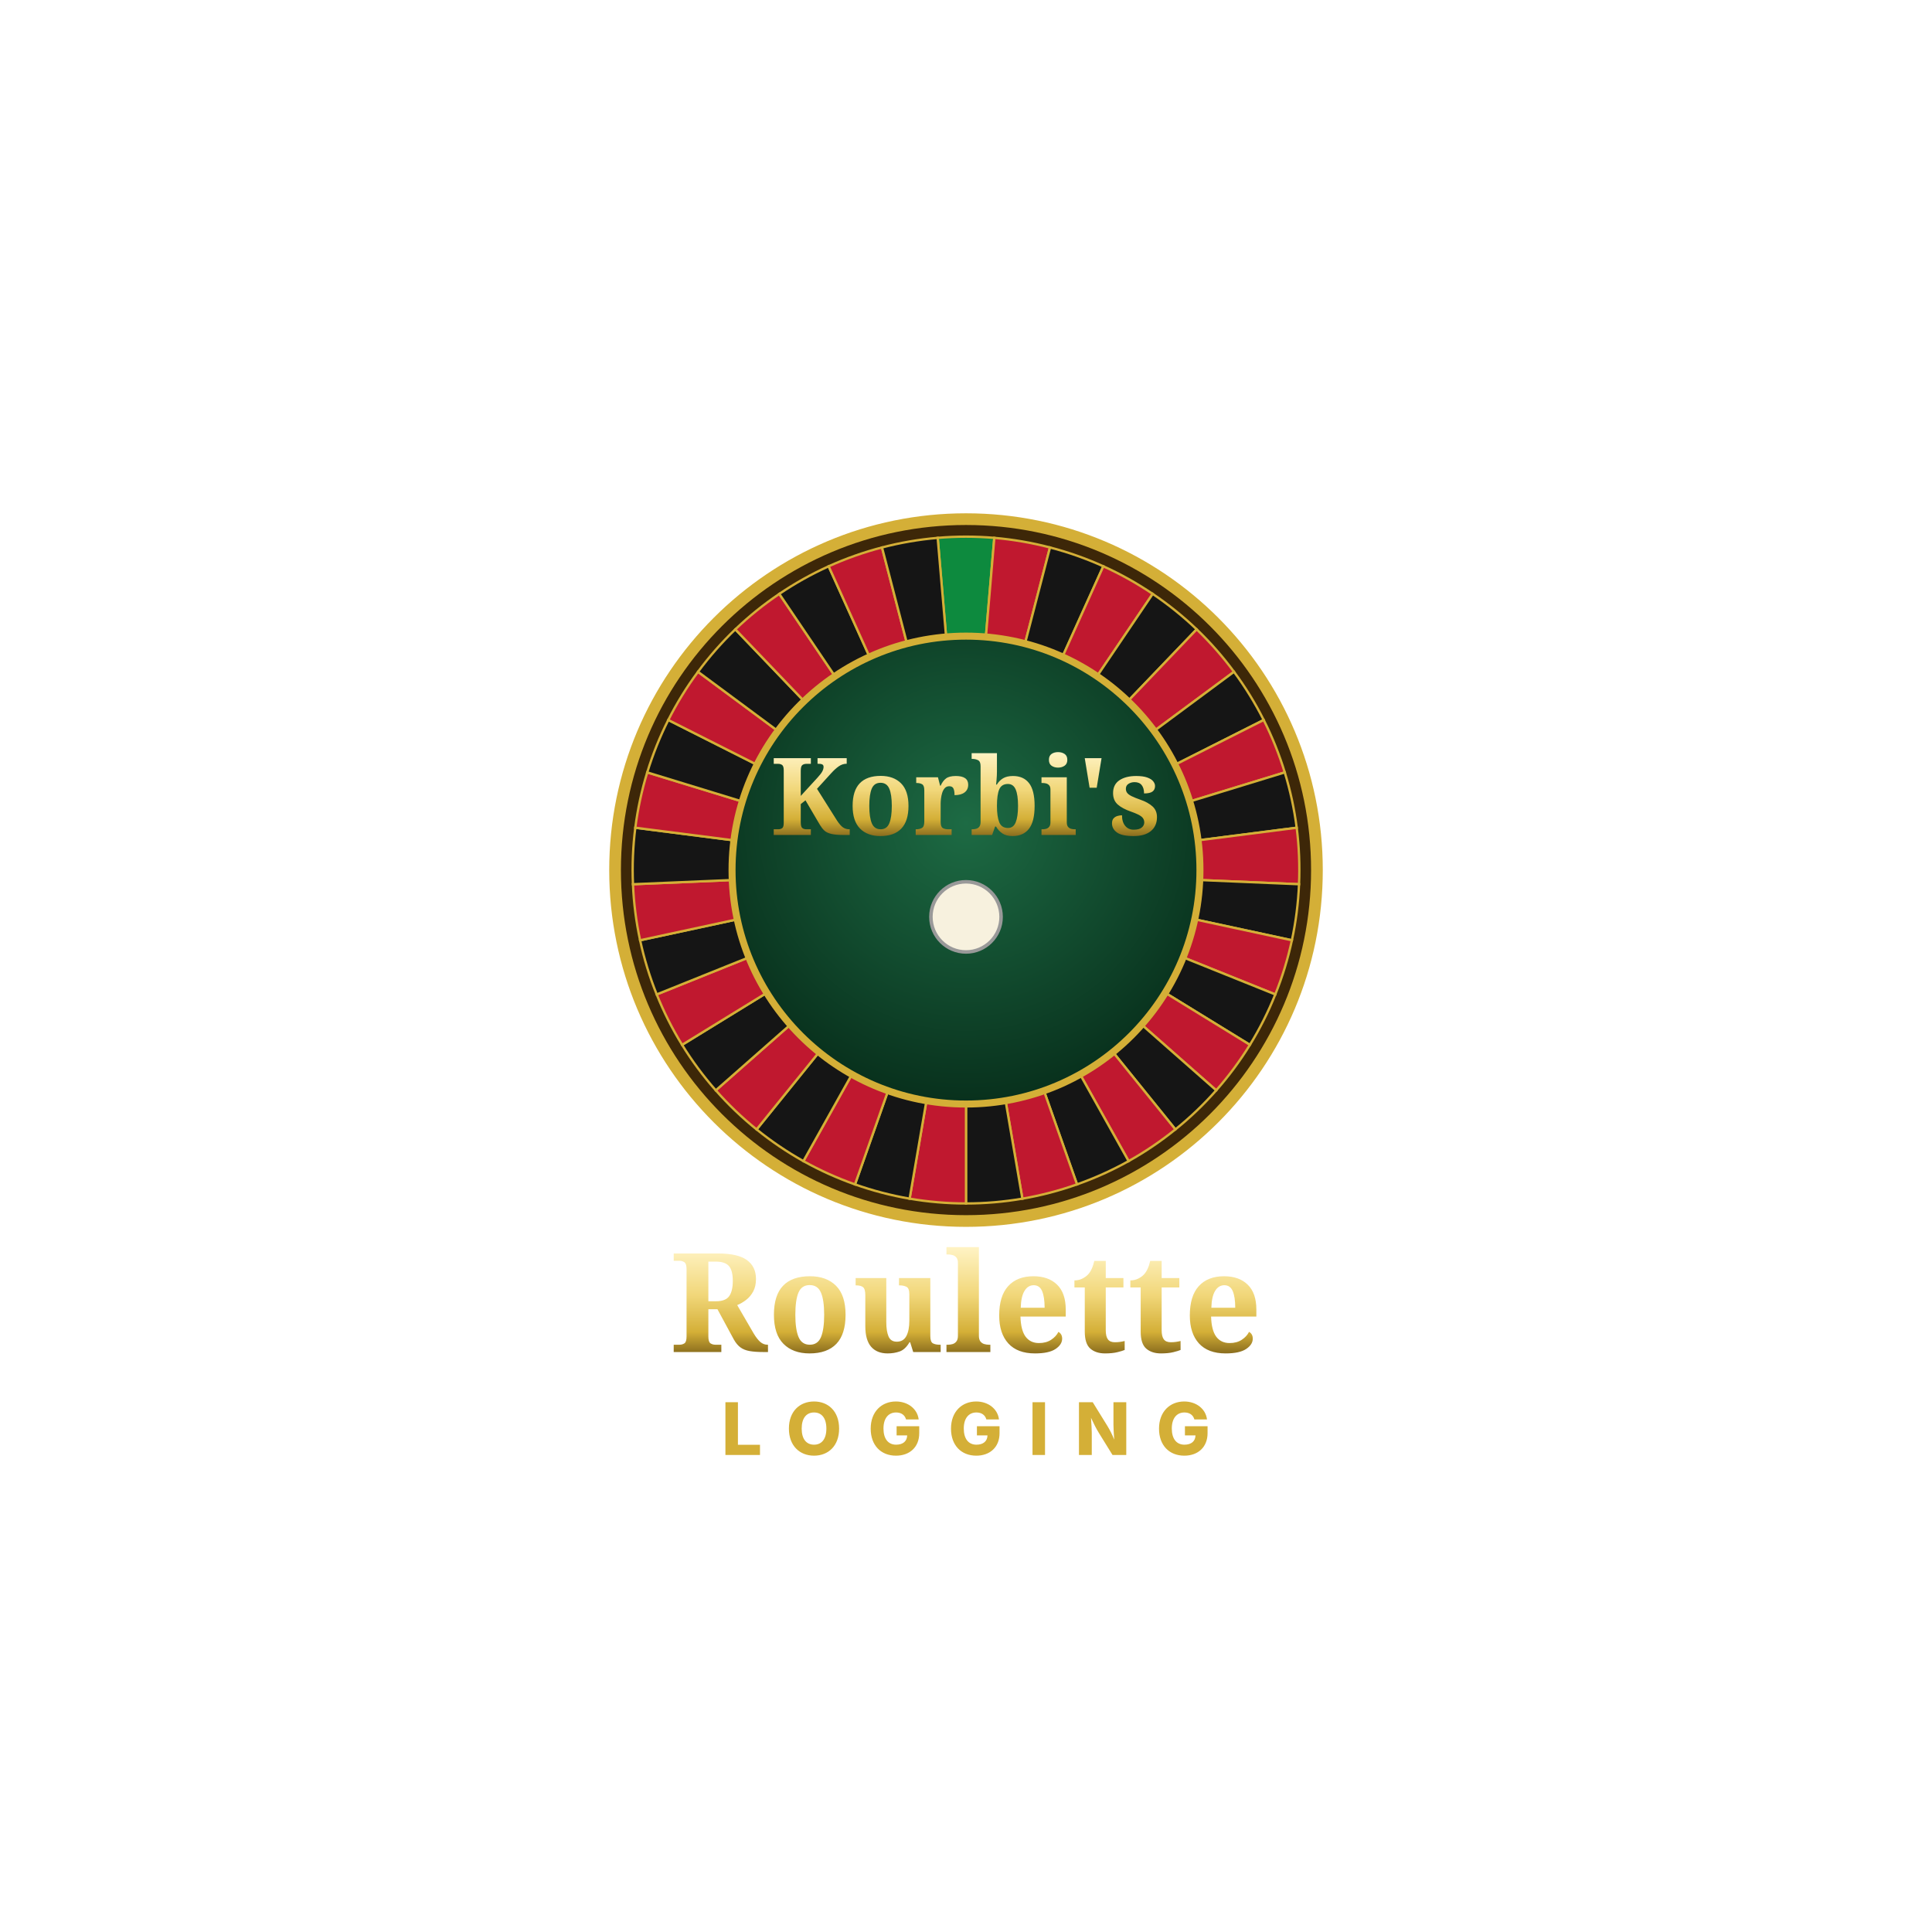
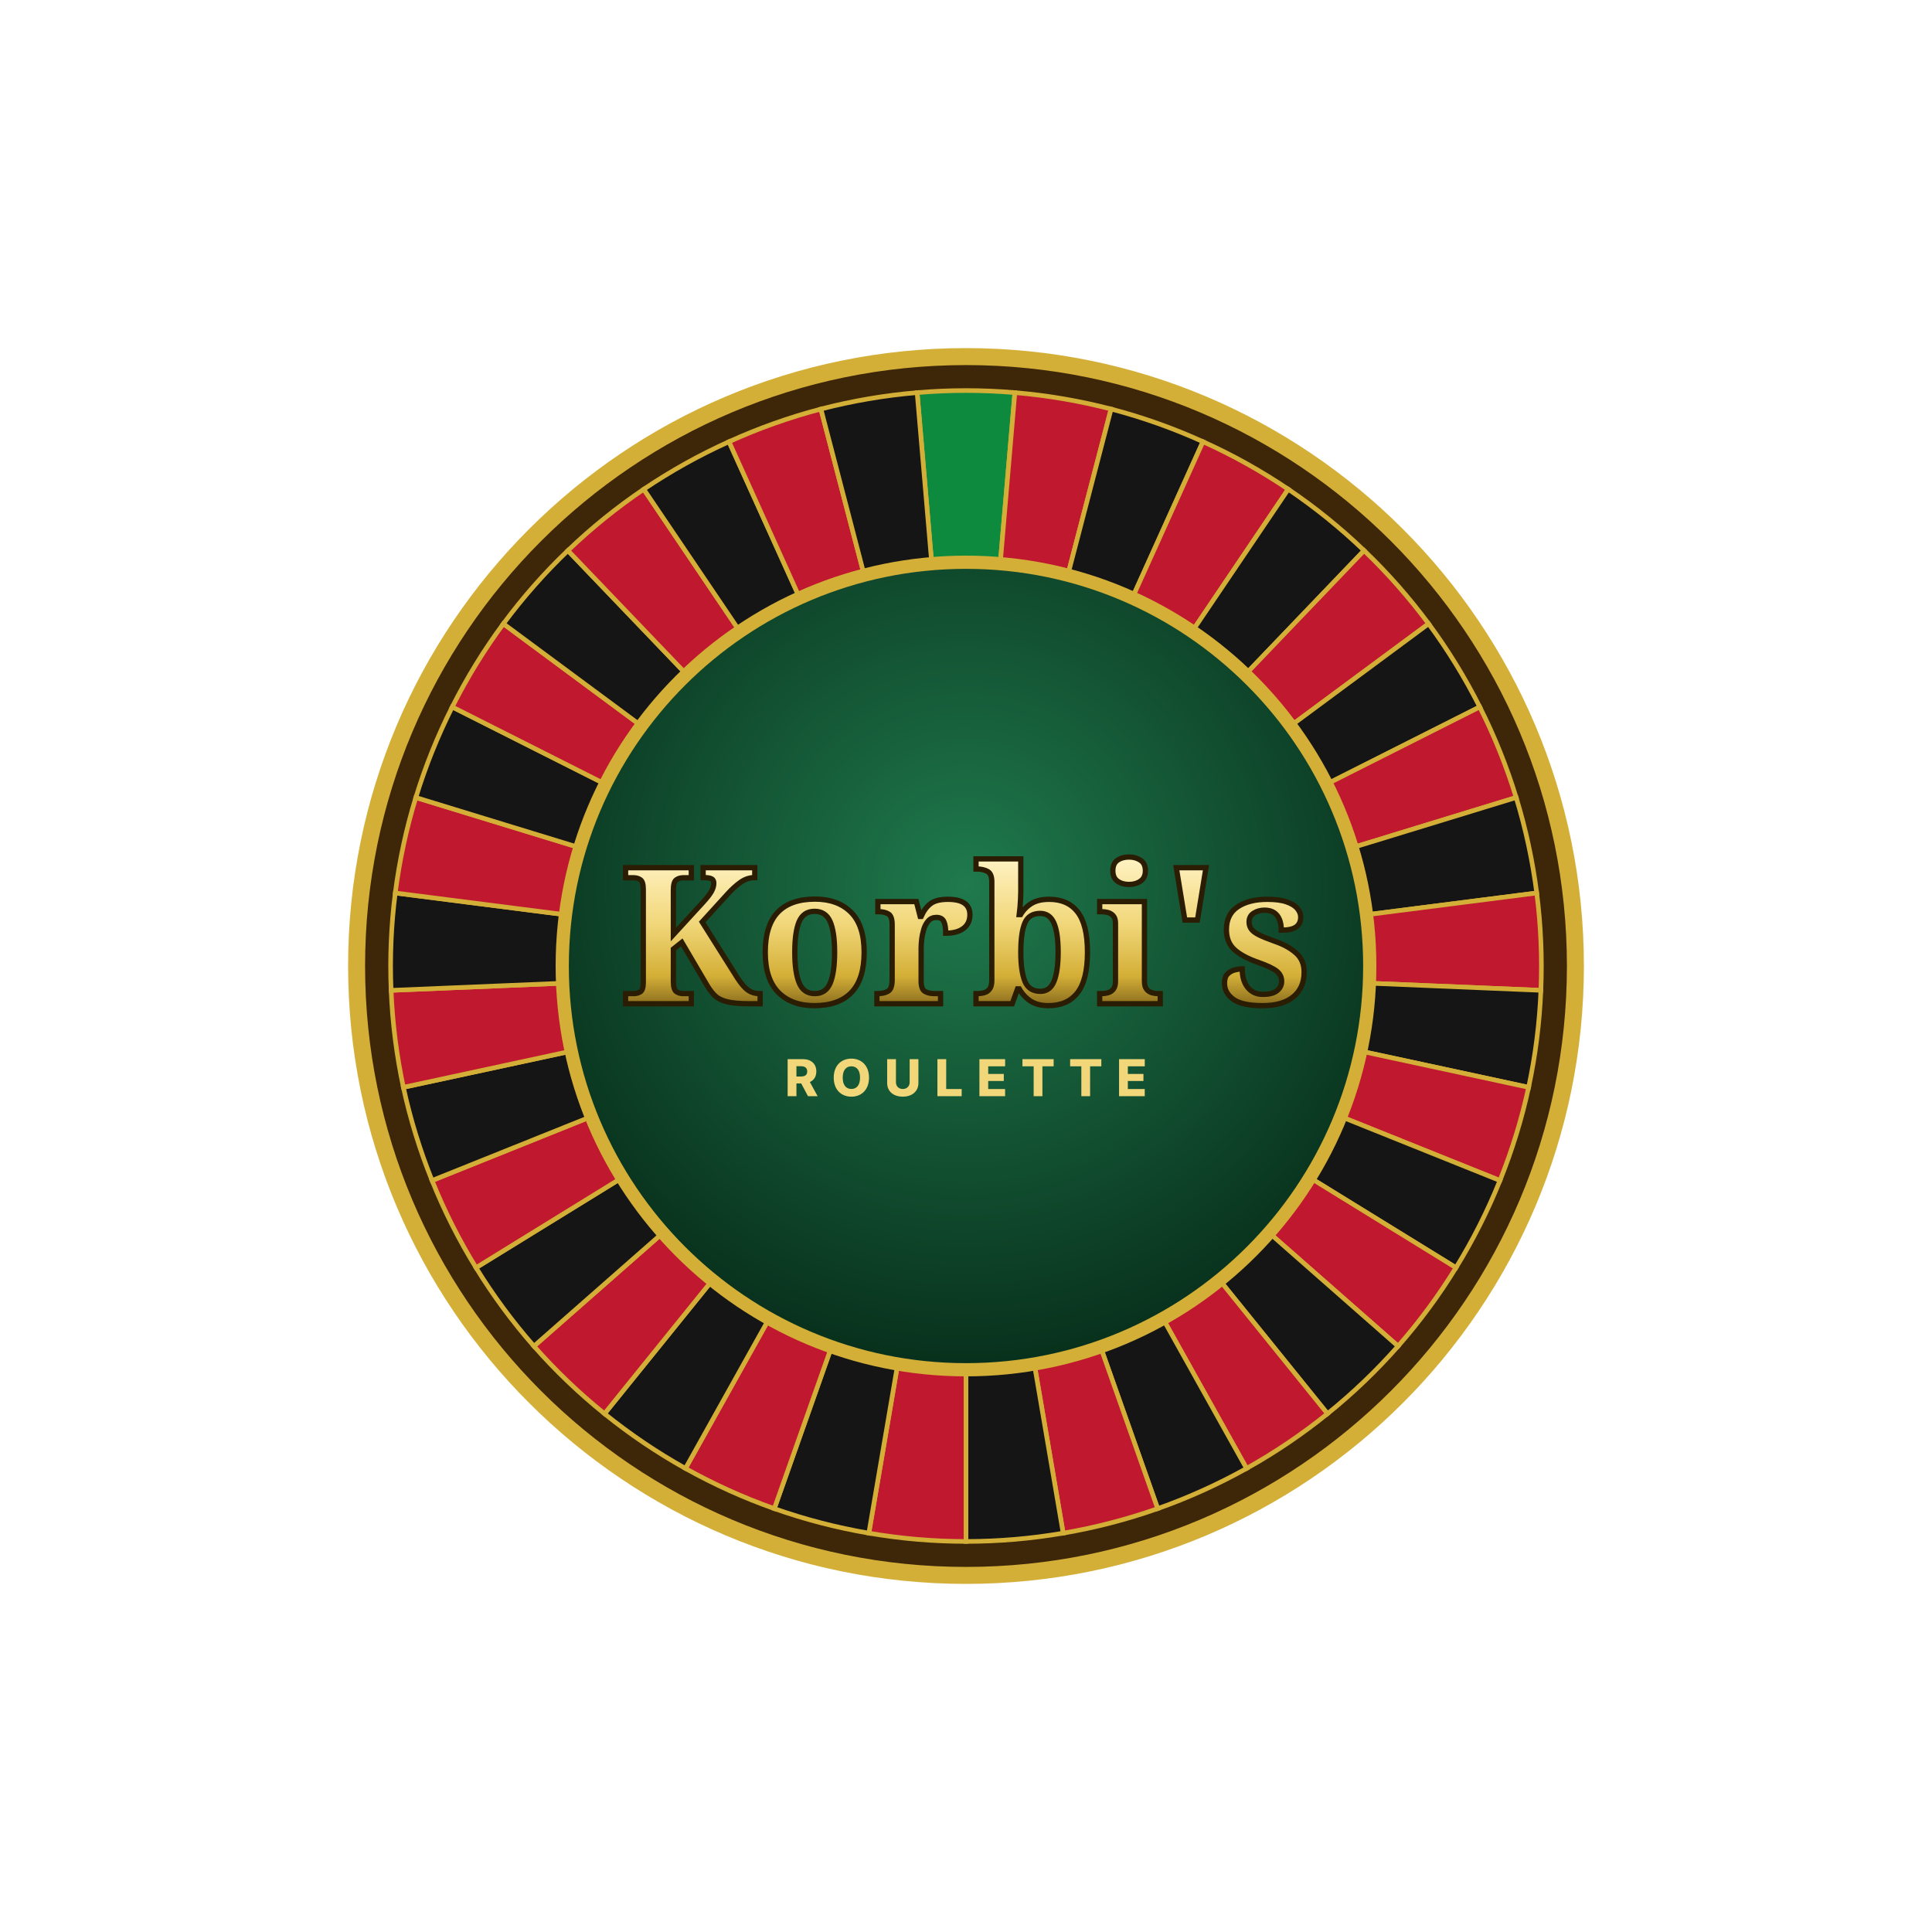
<svg xmlns="http://www.w3.org/2000/svg" width="1024" height="1024" viewBox="0 0 1024 1024">
  <defs>
    <linearGradient id="gold" x1="0" y1="0" x2="0" y2="1">
      <stop offset="0" stop-color="#fff3c4" />
      <stop offset=".45" stop-color="#f1d77a" />
      <stop offset=".8" stop-color="#d4af37" />
      <stop offset="1" stop-color="#8a6d1e" />
    </linearGradient>
-     <radialGradient id="felt" cx=".5" cy=".35" r=".75">
+     <radialGradient id="felt" cx=".5" cy=".4" r=".75">
      <stop offset="0" stop-color="#1b7146" />
      <stop offset="1" stop-color="#062615" />
    </radialGradient>
    <radialGradient id="cone" cx=".5" cy=".4" r=".6">
-       <stop offset="0" stop-color="#1d6b44" />
+       <stop offset="0" stop-color="#1f7a4d" />
      <stop offset="1" stop-color="#08301c" />
    </radialGradient>
  </defs>
-   <g transform="translate(512 512) scale(0.62) translate(-512 -512)">
-     <circle cx="512" cy="430" r="300" fill="#3d2708" stroke="#d4af37" stroke-width="10" />
-     <path d="M487.8 146.0A285 285 0 0 1 536.2 146.0L529.0 230.7A200 200 0 0 0 495.0 230.7Z" fill="#0d8a3e" stroke="#d4af37" stroke-width="2" />
-     <path d="M536.2 146.0A285 285 0 0 1 583.8 154.2L562.4 236.5A200 200 0 0 0 529.0 230.7Z" fill="#c0182f" stroke="#d4af37" stroke-width="2" />
-     <path d="M583.8 154.2A285 285 0 0 1 629.4 170.3L594.4 247.8A200 200 0 0 0 562.4 236.5Z" fill="#151515" stroke="#d4af37" stroke-width="2" />
-     <path d="M629.4 170.3A285 285 0 0 1 671.6 193.9L624.0 264.3A200 200 0 0 0 594.4 247.8Z" fill="#c0182f" stroke="#d4af37" stroke-width="2" />
-     <path d="M671.6 193.9A285 285 0 0 1 709.2 224.2L650.4 285.6A200 200 0 0 0 624.0 264.3Z" fill="#151515" stroke="#d4af37" stroke-width="2" />
-     <path d="M709.2 224.2A285 285 0 0 1 741.1 260.5L672.8 311.1A200 200 0 0 0 650.4 285.6Z" fill="#c0182f" stroke="#d4af37" stroke-width="2" />
-     <path d="M741.1 260.5A285 285 0 0 1 766.5 301.7L690.6 340.0A200 200 0 0 0 672.8 311.1Z" fill="#151515" stroke="#d4af37" stroke-width="2" />
-     <path d="M766.5 301.7A285 285 0 0 1 784.5 346.5L703.2 371.4A200 200 0 0 0 690.6 340.0Z" fill="#c0182f" stroke="#d4af37" stroke-width="2" />
-     <path d="M784.5 346.5A285 285 0 0 1 794.7 393.8L710.4 404.6A200 200 0 0 0 703.2 371.4Z" fill="#151515" stroke="#d4af37" stroke-width="2" />
-     <path d="M794.7 393.8A285 285 0 0 1 796.7 442.1L711.8 438.5A200 200 0 0 0 710.4 404.6Z" fill="#c0182f" stroke="#d4af37" stroke-width="2" />
-     <path d="M796.7 442.1A285 285 0 0 1 790.6 490.0L707.5 472.1A200 200 0 0 0 711.8 438.5Z" fill="#151515" stroke="#d4af37" stroke-width="2" />
-     <path d="M790.6 490.0A285 285 0 0 1 776.4 536.3L697.6 504.6A200 200 0 0 0 707.5 472.1Z" fill="#c0182f" stroke="#d4af37" stroke-width="2" />
-     <path d="M776.4 536.3A285 285 0 0 1 754.7 579.4L682.3 534.9A200 200 0 0 0 697.6 504.6Z" fill="#151515" stroke="#d4af37" stroke-width="2" />
-     <path d="M754.7 579.4A285 285 0 0 1 725.9 618.3L662.1 562.1A200 200 0 0 0 682.3 534.9Z" fill="#c0182f" stroke="#d4af37" stroke-width="2" />
-     <path d="M725.9 618.3A285 285 0 0 1 691.0 651.7L637.6 585.6A200 200 0 0 0 662.1 562.1Z" fill="#151515" stroke="#d4af37" stroke-width="2" />
-     <path d="M691.0 651.7A285 285 0 0 1 651.0 678.8L609.5 604.6A200 200 0 0 0 637.6 585.6Z" fill="#c0182f" stroke="#d4af37" stroke-width="2" />
-     <path d="M651.0 678.8A285 285 0 0 1 606.9 698.7L578.6 618.6A200 200 0 0 0 609.5 604.6Z" fill="#151515" stroke="#d4af37" stroke-width="2" />
-     <path d="M606.9 698.7A285 285 0 0 1 560.2 710.9L545.8 627.1A200 200 0 0 0 578.6 618.6Z" fill="#c0182f" stroke="#d4af37" stroke-width="2" />
-     <path d="M560.2 710.9A285 285 0 0 1 512.0 715.0L512.0 630.0A200 200 0 0 0 545.8 627.1Z" fill="#151515" stroke="#d4af37" stroke-width="2" />
-     <path d="M512.0 715.0A285 285 0 0 1 463.8 710.9L478.2 627.1A200 200 0 0 0 512.0 630.0Z" fill="#c0182f" stroke="#d4af37" stroke-width="2" />
-     <path d="M463.8 710.9A285 285 0 0 1 417.1 698.7L445.4 618.6A200 200 0 0 0 478.2 627.1Z" fill="#151515" stroke="#d4af37" stroke-width="2" />
-     <path d="M417.1 698.7A285 285 0 0 1 373.0 678.8L414.5 604.6A200 200 0 0 0 445.4 618.6Z" fill="#c0182f" stroke="#d4af37" stroke-width="2" />
-     <path d="M373.0 678.8A285 285 0 0 1 333.0 651.7L386.4 585.6A200 200 0 0 0 414.5 604.6Z" fill="#151515" stroke="#d4af37" stroke-width="2" />
-     <path d="M333.0 651.7A285 285 0 0 1 298.1 618.3L361.9 562.1A200 200 0 0 0 386.4 585.6Z" fill="#c0182f" stroke="#d4af37" stroke-width="2" />
-     <path d="M298.1 618.3A285 285 0 0 1 269.3 579.4L341.7 534.9A200 200 0 0 0 361.9 562.1Z" fill="#151515" stroke="#d4af37" stroke-width="2" />
-     <path d="M269.3 579.4A285 285 0 0 1 247.6 536.3L326.4 504.6A200 200 0 0 0 341.7 534.9Z" fill="#c0182f" stroke="#d4af37" stroke-width="2" />
-     <path d="M247.6 536.3A285 285 0 0 1 233.4 490.0L316.5 472.1A200 200 0 0 0 326.4 504.6Z" fill="#151515" stroke="#d4af37" stroke-width="2" />
-     <path d="M233.4 490.0A285 285 0 0 1 227.3 442.1L312.2 438.5A200 200 0 0 0 316.5 472.1Z" fill="#c0182f" stroke="#d4af37" stroke-width="2" />
-     <path d="M227.3 442.1A285 285 0 0 1 229.3 393.8L313.6 404.6A200 200 0 0 0 312.2 438.5Z" fill="#151515" stroke="#d4af37" stroke-width="2" />
-     <path d="M229.3 393.8A285 285 0 0 1 239.5 346.5L320.8 371.4A200 200 0 0 0 313.6 404.6Z" fill="#c0182f" stroke="#d4af37" stroke-width="2" />
-     <path d="M239.5 346.5A285 285 0 0 1 257.5 301.7L333.4 340.0A200 200 0 0 0 320.8 371.4Z" fill="#151515" stroke="#d4af37" stroke-width="2" />
-     <path d="M257.5 301.7A285 285 0 0 1 282.9 260.5L351.2 311.1A200 200 0 0 0 333.4 340.0Z" fill="#c0182f" stroke="#d4af37" stroke-width="2" />
-     <path d="M282.9 260.5A285 285 0 0 1 314.8 224.2L373.6 285.6A200 200 0 0 0 351.2 311.1Z" fill="#151515" stroke="#d4af37" stroke-width="2" />
-     <path d="M314.8 224.2A285 285 0 0 1 352.4 193.9L400.0 264.3A200 200 0 0 0 373.6 285.6Z" fill="#c0182f" stroke="#d4af37" stroke-width="2" />
-     <path d="M352.4 193.9A285 285 0 0 1 394.6 170.3L429.6 247.8A200 200 0 0 0 400.0 264.3Z" fill="#151515" stroke="#d4af37" stroke-width="2" />
-     <path d="M394.6 170.3A285 285 0 0 1 440.2 154.2L461.6 236.5A200 200 0 0 0 429.6 247.8Z" fill="#c0182f" stroke="#d4af37" stroke-width="2" />
-     <path d="M440.2 154.2A285 285 0 0 1 487.8 146.0L495.0 230.7A200 200 0 0 0 461.6 236.5Z" fill="#151515" stroke="#d4af37" stroke-width="2" />
-     <circle cx="512" cy="430" r="200" fill="url(#cone)" stroke="#d4af37" stroke-width="6" />
-     <text x="512" y="400" text-anchor="middle" font-family="Playfair Display, Georgia, serif" font-weight="900" font-size="92" fill="url(#gold)">Korbi's</text>
-     <circle cx="512" cy="470" r="30" fill="#f7f1de" stroke="#999" stroke-width="3" />
-     <text x="512" y="842" text-anchor="middle" font-family="Playfair Display, Georgia, serif" font-weight="900" font-size="118" fill="url(#gold)">Roulette</text>
-     <text x="512" y="930" text-anchor="middle" font-family="Inter, sans-serif" font-weight="800" letter-spacing="22" font-size="62" fill="#d4af37">LOGGING</text>
-   </g>
+   <circle cx="512" cy="512" r="323" fill="#3d2708" stroke="#d4af37" stroke-width="9" />
+   <path d="M486.1 208.1A305 305 0 0 1 537.9 208.1L530.1 299.3A213.5 213.5 0 0 0 493.9 299.3Z" fill="#0d8a3e" stroke="#d4af37" stroke-width="2.44" />
+   <path d="M537.9 208.1A305 305 0 0 1 588.9 216.8L565.8 305.4A213.5 213.5 0 0 0 530.1 299.3Z" fill="#c0182f" stroke="#d4af37" stroke-width="2.44" />
+   <path d="M588.9 216.8A305 305 0 0 1 637.6 234.1L599.9 317.5A213.5 213.5 0 0 0 565.8 305.4Z" fill="#151515" stroke="#d4af37" stroke-width="2.44" />
+   <path d="M637.6 234.1A305 305 0 0 1 682.8 259.3L631.6 335.1A213.5 213.5 0 0 0 599.9 317.5Z" fill="#c0182f" stroke="#d4af37" stroke-width="2.44" />
+   <path d="M682.8 259.3A305 305 0 0 1 723.0 291.8L659.7 357.9A213.5 213.5 0 0 0 631.6 335.1Z" fill="#151515" stroke="#d4af37" stroke-width="2.44" />
+   <path d="M723.0 291.8A305 305 0 0 1 757.2 330.6L683.7 385.0A213.5 213.5 0 0 0 659.7 357.9Z" fill="#c0182f" stroke="#d4af37" stroke-width="2.44" />
+   <path d="M757.2 330.6A305 305 0 0 1 784.3 374.7L702.6 415.9A213.5 213.5 0 0 0 683.7 385.0Z" fill="#151515" stroke="#d4af37" stroke-width="2.44" />
+   <path d="M784.3 374.7A305 305 0 0 1 803.6 422.7L716.1 449.5A213.5 213.5 0 0 0 702.6 415.9Z" fill="#c0182f" stroke="#d4af37" stroke-width="2.44" />
+   <path d="M803.6 422.7A305 305 0 0 1 814.5 473.3L723.8 484.9A213.5 213.5 0 0 0 716.1 449.5Z" fill="#151515" stroke="#d4af37" stroke-width="2.44" />
+   <path d="M814.5 473.3A305 305 0 0 1 816.7 524.9L725.3 521.1A213.5 213.5 0 0 0 723.8 484.9Z" fill="#c0182f" stroke="#d4af37" stroke-width="2.44" />
+   <path d="M816.7 524.9A305 305 0 0 1 810.2 576.3L720.7 557.0A213.5 213.5 0 0 0 725.3 521.1Z" fill="#151515" stroke="#d4af37" stroke-width="2.44" />
+   <path d="M810.2 576.3A305 305 0 0 1 795.0 625.7L710.1 591.6A213.5 213.5 0 0 0 720.7 557.0Z" fill="#c0182f" stroke="#d4af37" stroke-width="2.44" />
+   <path d="M795.0 625.7A305 305 0 0 1 771.7 671.9L693.8 623.9A213.5 213.5 0 0 0 710.1 591.6Z" fill="#151515" stroke="#d4af37" stroke-width="2.44" />
+   <path d="M771.7 671.9A305 305 0 0 1 741.0 713.5L672.3 653.1A213.5 213.5 0 0 0 693.8 623.9Z" fill="#c0182f" stroke="#d4af37" stroke-width="2.44" />
+   <path d="M741.0 713.5A305 305 0 0 1 703.6 749.3L646.1 678.1A213.5 213.5 0 0 0 672.3 653.1Z" fill="#151515" stroke="#d4af37" stroke-width="2.44" />
+   <path d="M703.6 749.3A305 305 0 0 1 660.7 778.3L616.1 698.4A213.5 213.5 0 0 0 646.1 678.1Z" fill="#c0182f" stroke="#d4af37" stroke-width="2.44" />
+   <path d="M660.7 778.3A305 305 0 0 1 613.6 799.6L583.1 713.3A213.5 213.5 0 0 0 616.1 698.4Z" fill="#151515" stroke="#d4af37" stroke-width="2.44" />
+   <path d="M613.6 799.6A305 305 0 0 1 563.5 812.6L548.1 722.4A213.5 213.5 0 0 0 583.1 713.3Z" fill="#c0182f" stroke="#d4af37" stroke-width="2.44" />
+   <path d="M563.5 812.6A305 305 0 0 1 512.0 817.0L512.0 725.5A213.5 213.5 0 0 0 548.1 722.4Z" fill="#151515" stroke="#d4af37" stroke-width="2.44" />
+   <path d="M512.0 817.0A305 305 0 0 1 460.5 812.6L475.9 722.4A213.5 213.5 0 0 0 512.0 725.5Z" fill="#c0182f" stroke="#d4af37" stroke-width="2.44" />
+   <path d="M460.5 812.6A305 305 0 0 1 410.4 799.6L440.9 713.3A213.5 213.5 0 0 0 475.9 722.4Z" fill="#151515" stroke="#d4af37" stroke-width="2.44" />
+   <path d="M410.4 799.6A305 305 0 0 1 363.3 778.3L407.9 698.4A213.5 213.5 0 0 0 440.9 713.3Z" fill="#c0182f" stroke="#d4af37" stroke-width="2.44" />
+   <path d="M363.3 778.3A305 305 0 0 1 320.4 749.3L377.9 678.1A213.5 213.5 0 0 0 407.9 698.4Z" fill="#151515" stroke="#d4af37" stroke-width="2.44" />
+   <path d="M320.4 749.3A305 305 0 0 1 283.0 713.5L351.7 653.1A213.5 213.5 0 0 0 377.9 678.1Z" fill="#c0182f" stroke="#d4af37" stroke-width="2.44" />
+   <path d="M283.0 713.5A305 305 0 0 1 252.3 671.9L330.2 623.9A213.5 213.5 0 0 0 351.7 653.1Z" fill="#151515" stroke="#d4af37" stroke-width="2.44" />
+   <path d="M252.3 671.9A305 305 0 0 1 229.0 625.7L313.9 591.6A213.5 213.5 0 0 0 330.2 623.9Z" fill="#c0182f" stroke="#d4af37" stroke-width="2.44" />
+   <path d="M229.0 625.7A305 305 0 0 1 213.8 576.3L303.3 557.0A213.5 213.5 0 0 0 313.9 591.6Z" fill="#151515" stroke="#d4af37" stroke-width="2.44" />
+   <path d="M213.8 576.3A305 305 0 0 1 207.3 524.9L298.7 521.1A213.5 213.5 0 0 0 303.3 557.0Z" fill="#c0182f" stroke="#d4af37" stroke-width="2.44" />
+   <path d="M207.3 524.9A305 305 0 0 1 209.5 473.3L300.2 484.9A213.5 213.5 0 0 0 298.7 521.1Z" fill="#151515" stroke="#d4af37" stroke-width="2.44" />
+   <path d="M209.5 473.3A305 305 0 0 1 220.4 422.7L307.9 449.5A213.5 213.5 0 0 0 300.2 484.9Z" fill="#c0182f" stroke="#d4af37" stroke-width="2.44" />
+   <path d="M220.4 422.7A305 305 0 0 1 239.7 374.7L321.4 415.9A213.5 213.5 0 0 0 307.9 449.5Z" fill="#151515" stroke="#d4af37" stroke-width="2.44" />
+   <path d="M239.7 374.7A305 305 0 0 1 266.8 330.6L340.3 385.0A213.5 213.5 0 0 0 321.4 415.9Z" fill="#c0182f" stroke="#d4af37" stroke-width="2.44" />
+   <path d="M266.8 330.6A305 305 0 0 1 301.0 291.8L364.3 357.9A213.5 213.5 0 0 0 340.3 385.0Z" fill="#151515" stroke="#d4af37" stroke-width="2.44" />
+   <path d="M301.0 291.8A305 305 0 0 1 341.2 259.3L392.4 335.1A213.5 213.5 0 0 0 364.3 357.9Z" fill="#c0182f" stroke="#d4af37" stroke-width="2.44" />
+   <path d="M341.2 259.3A305 305 0 0 1 386.4 234.1L424.1 317.5A213.5 213.5 0 0 0 392.4 335.1Z" fill="#151515" stroke="#d4af37" stroke-width="2.44" />
+   <path d="M386.4 234.1A305 305 0 0 1 435.1 216.8L458.2 305.4A213.5 213.5 0 0 0 424.1 317.5Z" fill="#c0182f" stroke="#d4af37" stroke-width="2.44" />
+   <path d="M435.1 216.8A305 305 0 0 1 486.1 208.1L493.9 299.3A213.5 213.5 0 0 0 458.2 305.4Z" fill="#151515" stroke="#d4af37" stroke-width="2.44" />
+   <circle cx="512" cy="512" r="214" fill="url(#cone)" stroke="#d4af37" stroke-width="7" />
+   <text x="512" y="532" text-anchor="middle" font-family="Playfair Display, Georgia, serif" font-weight="900" font-size="101" fill="url(#gold)" stroke="#2a1d03" stroke-width="2.8">Korbi's</text>
+   <text x="512" y="581" text-anchor="middle" font-family="Inter, sans-serif" font-weight="800" letter-spacing="7" font-size="27" fill="#f1d77a">ROULETTE</text>
</svg>
